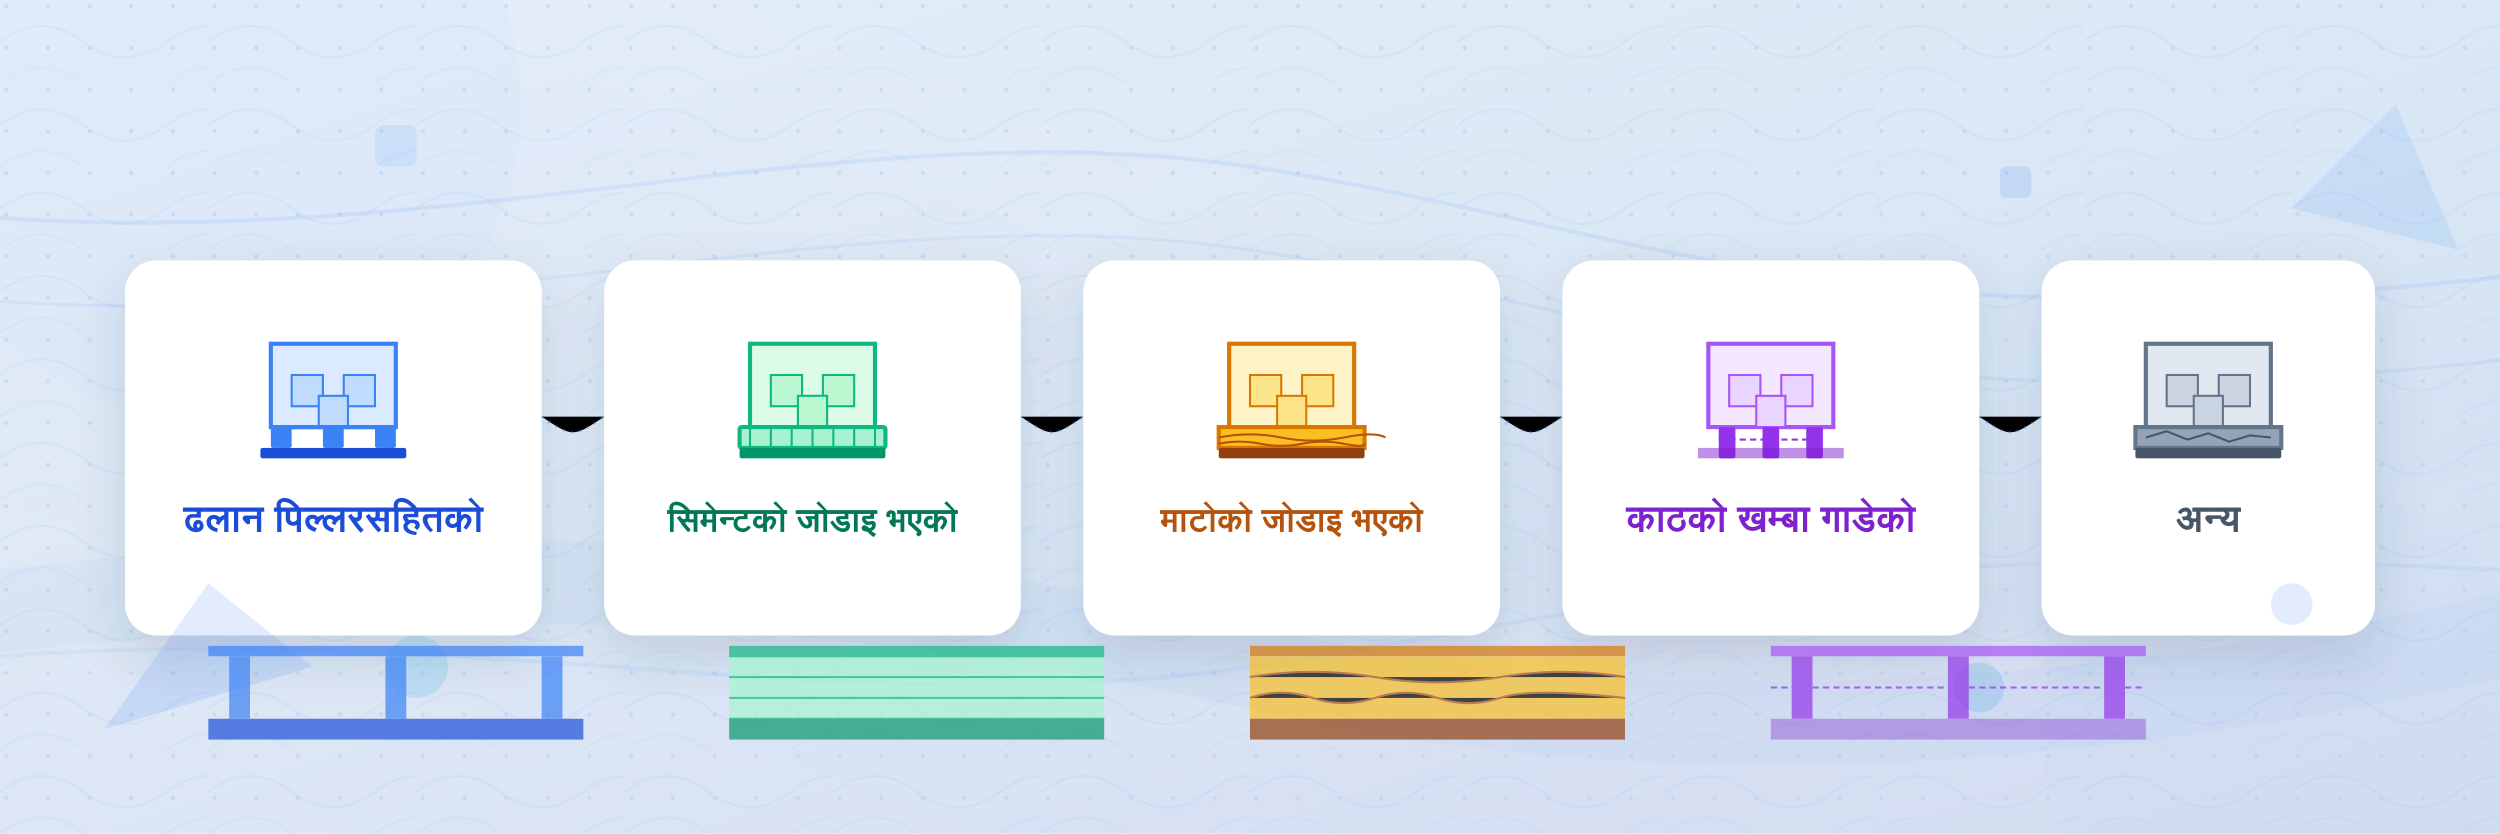
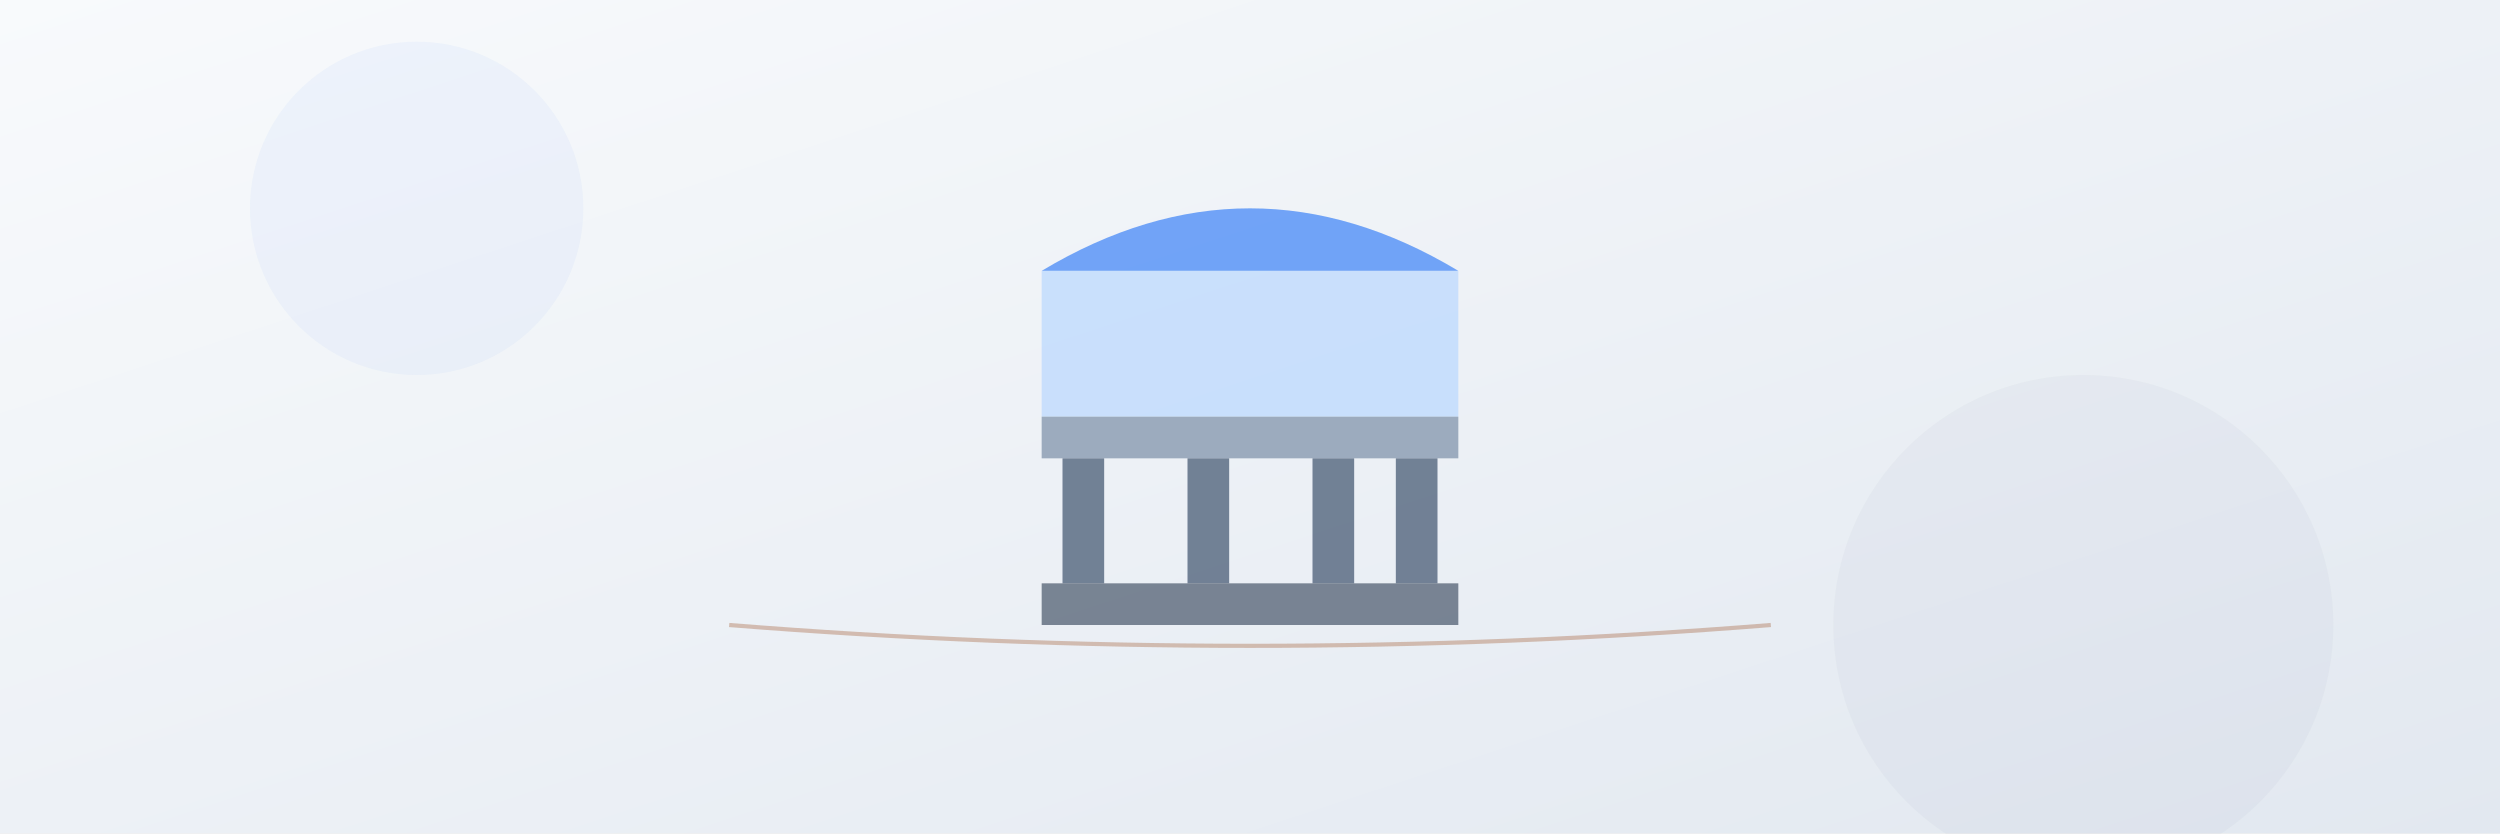
- <svg xmlns="http://www.w3.org/2000/svg" xmlns:xlink="http://www.w3.org/1999/xlink" viewBox="0 0 1200 400" width="1200" height="400">
+ <svg xmlns="http://www.w3.org/2000/svg" width="1200" height="400" viewBox="0 0 1200 400">
  <defs>
-     <linearGradient id="bgGradient" x1="0%" y1="0%" x2="100%" y2="100%">
+     <linearGradient id="bg-gradient" x1="0%" y1="0%" x2="100%" y2="100%">
      <stop offset="0%" stop-color="#f8fafc" />
      <stop offset="100%" stop-color="#e2e8f0" />
    </linearGradient>
-     <linearGradient id="accentGradient" x1="0%" y1="0%" x2="100%" y2="0%">
-       <stop offset="0%" stop-color="#3b82f6" />
-       <stop offset="100%" stop-color="#6366f1" />
-     </linearGradient>
-     <linearGradient id="decorGradient1" x1="0%" y1="0%" x2="100%" y2="100%">
-       <stop offset="0%" stop-color="#3b82f6" stop-opacity="0.05" />
-       <stop offset="100%" stop-color="#6366f1" stop-opacity="0.05" />
-     </linearGradient>
-     <linearGradient id="decorGradient2" x1="100%" y1="0%" x2="0%" y2="100%">
-       <stop offset="0%" stop-color="#0ea5e9" stop-opacity="0.05" />
-       <stop offset="100%" stop-color="#3b82f6" stop-opacity="0.05" />
-     </linearGradient>
-     <symbol id="iconConcretePillar" viewBox="0 0 100 100">
-       <circle cx="50" cy="50" r="45" fill="#fff" />
-       <rect x="20" y="30" width="60" height="40" fill="#dbeafe" stroke="#3b82f6" stroke-width="2" />
-       <rect x="30" y="45" width="15" height="15" fill="#bfdbfe" stroke="#3b82f6" stroke-width="1" />
-       <rect x="55" y="45" width="15" height="15" fill="#bfdbfe" stroke="#3b82f6" stroke-width="1" />
-       <rect x="43" y="55" width="14" height="15" fill="#bfdbfe" stroke="#3b82f6" stroke-width="1" />
-       <rect x="20" y="70" width="10" height="10" rx="1" fill="#3b82f6" />
-       <rect x="45" y="70" width="10" height="10" rx="1" fill="#3b82f6" />
-       <rect x="70" y="70" width="10" height="10" rx="1" fill="#3b82f6" />
-       <path d="M20,70 L80,70" stroke="#3b82f6" stroke-width="2" />
-       <rect x="15" y="80" width="70" height="5" rx="1" fill="#1d4ed8" />
-     </symbol>
-     <symbol id="iconCementJoined" viewBox="0 0 100 100">
-       <circle cx="50" cy="50" r="45" fill="#fff" />
-       <rect x="20" y="30" width="60" height="40" fill="#dcfce7" stroke="#10b981" stroke-width="2" />
-       <rect x="30" y="45" width="15" height="15" fill="#bbf7d0" stroke="#10b981" stroke-width="1" />
-       <rect x="55" y="45" width="15" height="15" fill="#bbf7d0" stroke="#10b981" stroke-width="1" />
-       <rect x="43" y="55" width="14" height="15" fill="#bbf7d0" stroke="#10b981" stroke-width="1" />
-       <rect x="15" y="70" width="70" height="10" rx="1" fill="#a7f3d0" stroke="#10b981" stroke-width="2" />
-       <path d="M20,70 L20,80 M30,70 L30,80 M40,70 L40,80 M50,70 L50,80 M60,70 L60,80 M70,70 L70,80 M80,70 L80,80" stroke="#10b981" stroke-width="1" />
-       <rect x="15" y="80" width="70" height="5" rx="1" fill="#059669" />
-     </symbol>
-     <symbol id="iconMudJoined" viewBox="0 0 100 100">
-       <circle cx="50" cy="50" r="45" fill="#fff" />
-       <rect x="20" y="30" width="60" height="40" fill="#fef3c7" stroke="#d97706" stroke-width="2" />
-       <rect x="30" y="45" width="15" height="15" fill="#fde68a" stroke="#d97706" stroke-width="1" />
-       <rect x="55" y="45" width="15" height="15" fill="#fde68a" stroke="#d97706" stroke-width="1" />
-       <rect x="43" y="55" width="14" height="15" fill="#fde68a" stroke="#d97706" stroke-width="1" />
-       <path d="M15,70 L85,70 L85,80 L15,80 Z" fill="#fbbf24" stroke="#d97706" stroke-width="2" />
-       <path d="M15,75 Q30,72 45,75 T75,75 T95,75" fill="none" stroke="#b45309" stroke-width="1" />
-       <path d="M15,78 Q25,76 35,78 T55,78 T75,78 T85,78" fill="none" stroke="#b45309" stroke-width="1" />
-       <rect x="15" y="80" width="70" height="5" rx="1" fill="#92400e" />
-     </symbol>
-     <symbol id="iconWoodPole" viewBox="0 0 100 100">
-       <circle cx="50" cy="50" r="45" fill="#fff" />
-       <rect x="20" y="30" width="60" height="40" fill="#f3e8ff" stroke="#a855f7" stroke-width="2" />
-       <rect x="30" y="45" width="15" height="15" fill="#e9d5ff" stroke="#a855f7" stroke-width="1" />
-       <rect x="55" y="45" width="15" height="15" fill="#e9d5ff" stroke="#a855f7" stroke-width="1" />
-       <rect x="43" y="55" width="14" height="15" fill="#e9d5ff" stroke="#a855f7" stroke-width="1" />
-       <rect x="25" y="70" width="8" height="15" rx="1" fill="#9333ea" />
-       <rect x="46" y="70" width="8" height="15" rx="1" fill="#9333ea" />
-       <rect x="67" y="70" width="8" height="15" rx="1" fill="#9333ea" />
-       <path d="M25,76 L75,76" stroke="#9333ea" stroke-width="1" stroke-dasharray="3,2" />
-       <path d="M15,85 L85,85 L85,80 L15,80 Z" fill="#7e22ce" fill-opacity="0.5" />
-     </symbol>
-     <symbol id="iconOther" viewBox="0 0 100 100">
-       <circle cx="50" cy="50" r="45" fill="#fff" />
-       <rect x="20" y="30" width="60" height="40" fill="#e2e8f0" stroke="#64748b" stroke-width="2" />
-       <rect x="30" y="45" width="15" height="15" fill="#cbd5e1" stroke="#64748b" stroke-width="1" />
-       <rect x="55" y="45" width="15" height="15" fill="#cbd5e1" stroke="#64748b" stroke-width="1" />
-       <rect x="43" y="55" width="14" height="15" fill="#cbd5e1" stroke="#64748b" stroke-width="1" />
-       <path d="M15,70 L85,70 L85,80 L15,80 Z" fill="#94a3b8" stroke="#64748b" stroke-width="2" />
-       <path d="M20,75 L30,72 L40,76 L50,73 L60,77 L70,74 L80,75" fill="none" stroke="#475569" stroke-width="1" />
-       <rect x="15" y="80" width="70" height="5" rx="1" fill="#475569" />
-     </symbol>
-     <pattern id="modernPattern" width="100" height="40" patternUnits="userSpaceOnUse">
-       <path d="M0,20 Q20,5 40,20 T80,20 T120,20" fill="none" stroke="#3b82f6" stroke-width="1" stroke-opacity="0.1" />
-       <path d="M0,40 Q20,25 40,40 T80,40 T120,40" fill="none" stroke="#60a5fa" stroke-width="1" stroke-opacity="0.1" />
-     </pattern>
-     <filter id="modernShadow" x="-20%" y="-20%" width="140%" height="140%">
-       <feDropShadow dx="0" dy="10" stdDeviation="12" flood-color="#334155" flood-opacity="0.15" />
-     </filter>
-     <pattern id="dotPattern" width="20" height="20" patternUnits="userSpaceOnUse">
-       <circle cx="3" cy="3" r="1" fill="#cbd5e1" fill-opacity="0.5" />
-     </pattern>
  </defs>
-   <rect width="100%" height="100%" fill="url(#bgGradient)" />
-   <rect width="100%" height="100%" fill="url(#modernPattern)" opacity="0.6" />
-   <rect width="100%" height="100%" fill="url(#dotPattern)" />
-   <path d="M0,0 L1200,0 L1200,400 L0,400 Z" fill="url(#decorGradient1)" />
-   <path d="M1200,0 L0,0 L0,400 L1200,400 Z" fill="url(#decorGradient2)" />
-   <circle cx="100" cy="50" r="150" fill="#3b82f6" opacity="0.03" />
-   <circle cx="1100" cy="350" r="120" fill="#60a5fa" opacity="0.03" />
-   <path d="M-50,300 Q300,250 600,320 T1300,280" fill="none" stroke="#3b82f6" stroke-width="40" stroke-opacity="0.04" />
-   <path d="M-50,100 C200,130 400,50 600,80 S900,180 1300,120" fill="none" stroke="#3b82f6" stroke-width="2" stroke-opacity="0.1" />
-   <path d="M-50,140 C200,170 400,90 600,120 S900,220 1300,160" fill="none" stroke="#3b82f6" stroke-width="1.5" stroke-opacity="0.08" />
-   <path d="M-50,320 C200,290 400,350 600,320 S900,250 1300,280" fill="none" stroke="#60a5fa" stroke-width="2" stroke-opacity="0.1" />
-   <g filter="url(#modernShadow)" transform="translate(0, 15)">
-     <rect x="60" y="110" width="200" height="180" rx="15" fill="white" />
-     <use xlink:href="#iconConcretePillar" x="110" y="120" width="100" height="100" />
-     <text x="160" y="240" font-size="18" font-weight="600" text-anchor="middle" font-family="system-ui, sans-serif" fill="#1d4ed8">ढलान पिल्लरसहितको</text>
-     <rect x="290" y="110" width="200" height="180" rx="15" fill="white" />
-     <use xlink:href="#iconCementJoined" x="340" y="120" width="100" height="100" />
-     <text x="390" y="240" font-size="16" font-weight="600" text-anchor="middle" font-family="system-ui, sans-serif" fill="#047857">सिमेन्टको जोडाइ भएको</text>
-     <rect x="520" y="110" width="200" height="180" rx="15" fill="white" />
-     <use xlink:href="#iconMudJoined" x="570" y="120" width="100" height="100" />
-     <text x="620" y="240" font-size="16" font-weight="600" text-anchor="middle" font-family="system-ui, sans-serif" fill="#b45309">माटोको जोडाइ भएको</text>
-     <rect x="750" y="110" width="200" height="180" rx="15" fill="white" />
-     <use xlink:href="#iconWoodPole" x="800" y="120" width="100" height="100" />
-     <text x="850" y="240" font-size="18" font-weight="600" text-anchor="middle" font-family="system-ui, sans-serif" fill="#7e22ce">काठको खम्बा गाडेको</text>
-     <rect x="980" y="110" width="160" height="180" rx="15" fill="white" />
-     <use xlink:href="#iconOther" x="1010" y="120" width="100" height="100" />
-     <text x="1060" y="240" font-size="18" font-weight="600" text-anchor="middle" font-family="system-ui, sans-serif" fill="#475569">अन्य</text>
+   <rect width="1200" height="400" fill="url(#bg-gradient)" />
+   <g transform="translate(600, 200)">
+     <rect x="-100" y="-70" width="200" height="70" fill="#bfdbfe" opacity="0.8" />
+     <path d="M-100,-70 Q0,-130 100,-70" fill="#3b82f6" opacity="0.7" />
+     <rect x="-100" y="0" width="200" height="20" fill="#94a3b8" opacity="0.9" />
+     <rect x="-90" y="20" width="20" height="60" fill="#64748b" opacity="0.9" />
+     <rect x="-30" y="20" width="20" height="60" fill="#64748b" opacity="0.9" />
+     <rect x="30" y="20" width="20" height="60" fill="#64748b" opacity="0.9" />
+     <rect x="70" y="20" width="20" height="60" fill="#64748b" opacity="0.9" />
+     <rect x="-100" y="80" width="200" height="20" fill="#475569" opacity="0.7" />
  </g>
-   <g>
-     <path d="M260,170 C275,170 275,170 290,170" stroke="url(#accentGradient)" stroke-width="3" stroke-dasharray="1,8" stroke-opacity="0.6" />
-     <path d="M490,170 C505,170 505,170 520,170" stroke="url(#accentGradient)" stroke-width="3" stroke-dasharray="1,8" stroke-opacity="0.6" />
-     <path d="M720,170 C735,170 735,170 750,170" stroke="url(#accentGradient)" stroke-width="3" stroke-dasharray="1,8" stroke-opacity="0.6" />
-     <path d="M950,170 C965,170 965,170 980,170" stroke="url(#accentGradient)" stroke-width="3" stroke-dasharray="1,8" stroke-opacity="0.6" />
-     <path d="M260,200 C275,210 275,210 290,200" stroke="#3b82f6" stroke-width="1.5" stroke-dasharray="1,3" stroke-opacity="0.3" />
-     <path d="M490,200 C505,210 505,210 520,200" stroke="#3b82f6" stroke-width="1.5" stroke-dasharray="1,3" stroke-opacity="0.3" />
-     <path d="M720,200 C735,210 735,210 750,200" stroke="#3b82f6" stroke-width="1.5" stroke-dasharray="1,3" stroke-opacity="0.3" />
-     <path d="M950,200 C965,210 965,210 980,200" stroke="#3b82f6" stroke-width="1.5" stroke-dasharray="1,3" stroke-opacity="0.3" />
-   </g>
-   <g opacity="0.15">
-     <path d="M50,350 L150,320 L100,280 Z" fill="#3b82f6" />
-     <path d="M1150,50 L1100,100 L1180,120 Z" fill="#60a5fa" />
-     <circle cx="200" cy="320" r="15" fill="#0ea5e9" />
-     <circle cx="950" cy="330" r="12" fill="#0284c7" />
-     <circle cx="1100" cy="290" r="10" fill="#3b82f6" />
-     <rect x="180" y="60" width="20" height="20" rx="4" fill="#60a5fa" />
-     <rect x="960" y="80" width="15" height="15" rx="3" fill="#3b82f6" />
-   </g>
-   <g opacity="0.7" transform="translate(100, 310)">
-     <rect x="0" y="0" width="180" height="5" fill="#3b82f6" />
-     <rect x="10" y="5" width="10" height="30" fill="#3b82f6" />
-     <rect x="85" y="5" width="10" height="30" fill="#3b82f6" />
-     <rect x="160" y="5" width="10" height="30" fill="#3b82f6" />
-     <rect x="0" y="35" width="180" height="10" fill="#1d4ed8" />
-     <rect x="250" y="0" width="180" height="5" fill="#10b981" />
-     <rect x="250" y="5" width="180" height="30" fill="#a7f3d0" />
-     <path d="M250,5 L430,5 M250,15 L430,15 M250,25 L430,25 M250,35 L430,35" stroke="#10b981" stroke-width="1" />
-     <rect x="250" y="35" width="180" height="10" fill="#059669" />
-     <rect x="500" y="0" width="180" height="5" fill="#d97706" />
-     <rect x="500" y="5" width="180" height="30" fill="#fbbf24" />
-     <path d="M500,15 Q530,10 560,15 T620,15 T680,15" stroke="#b45309" stroke-width="1" />
-     <path d="M500,25 Q515,20 530,25 T560,25 T590,25 T620,25 T680,25" stroke="#b45309" stroke-width="1" />
-     <rect x="500" y="35" width="180" height="10" fill="#92400e" />
-     <rect x="750" y="0" width="180" height="5" fill="#a855f7" />
-     <rect x="760" y="5" width="10" height="30" fill="#9333ea" />
-     <rect x="835" y="5" width="10" height="30" fill="#9333ea" />
-     <rect x="910" y="5" width="10" height="30" fill="#9333ea" />
-     <path d="M750,20 L930,20" stroke="#9333ea" stroke-width="1" stroke-dasharray="3,2" />
-     <rect x="750" y="35" width="180" height="10" fill="#7e22ce" fill-opacity="0.5" />
-   </g>
+   <path d="M350,300 Q600,320 850,300" stroke="#92400e" stroke-width="2" opacity="0.3" fill="none" />
+   <circle cx="200" cy="100" r="80" fill="#3b82f6" opacity="0.05" />
+   <circle cx="1000" cy="300" r="120" fill="#64748b" opacity="0.05" />
</svg>
